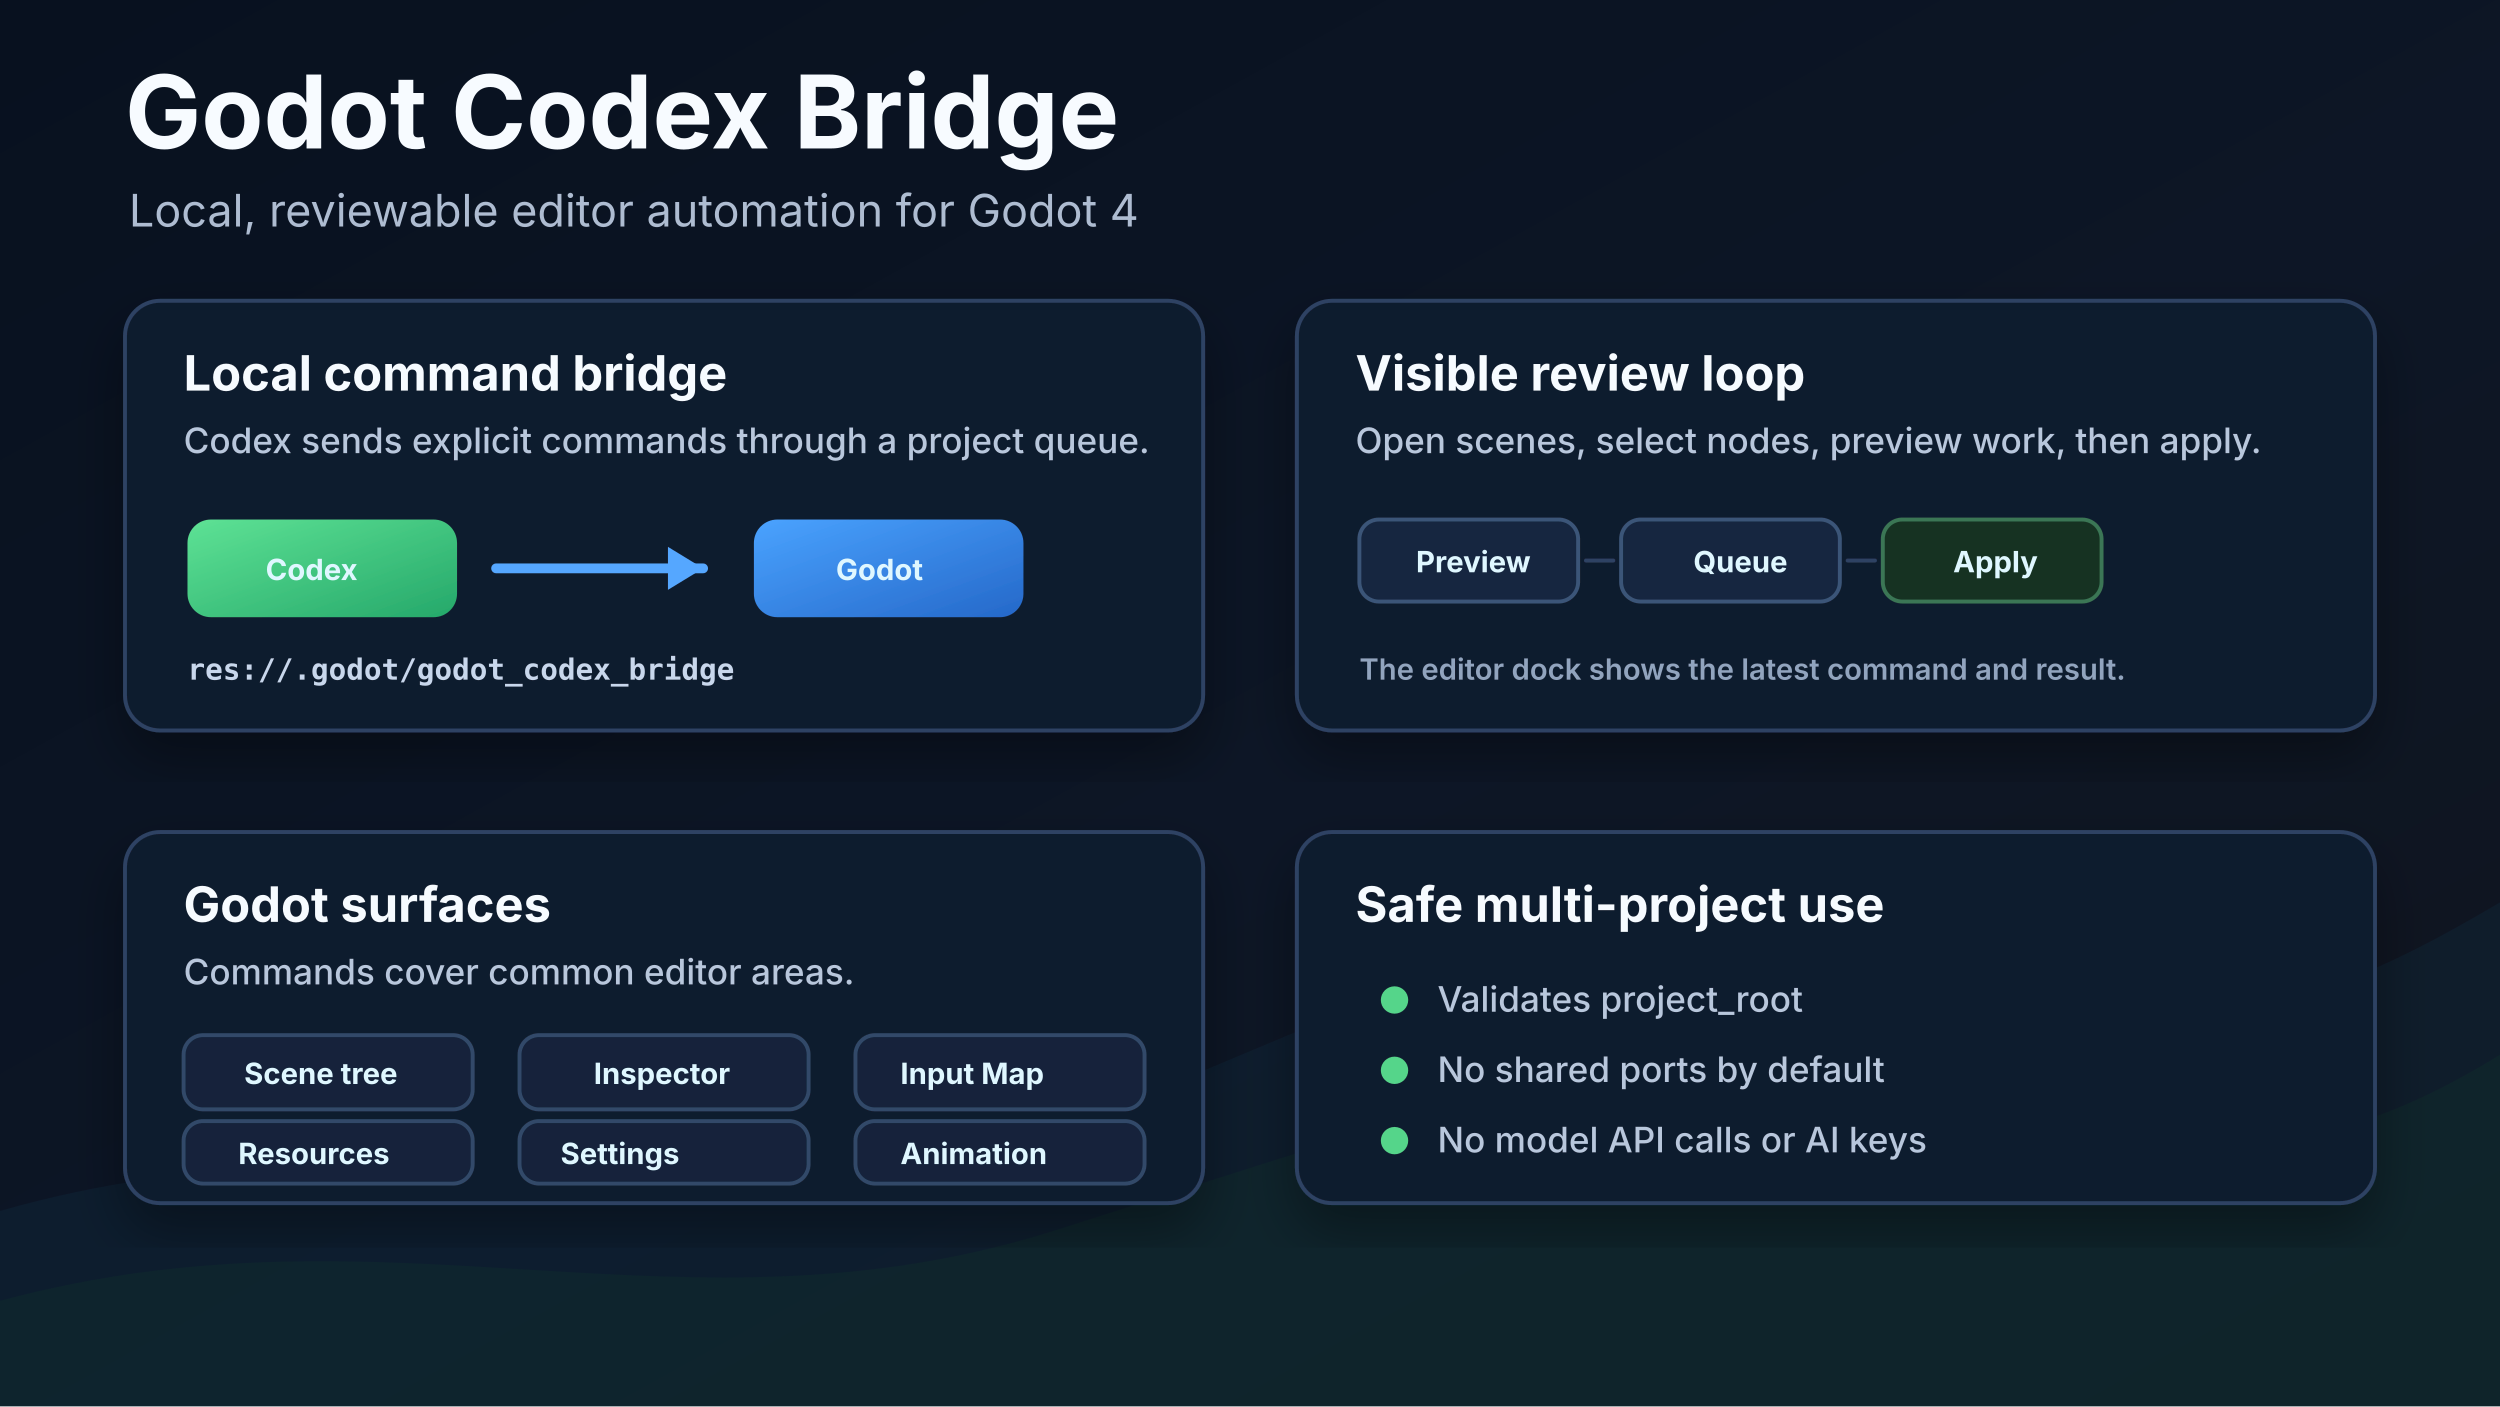
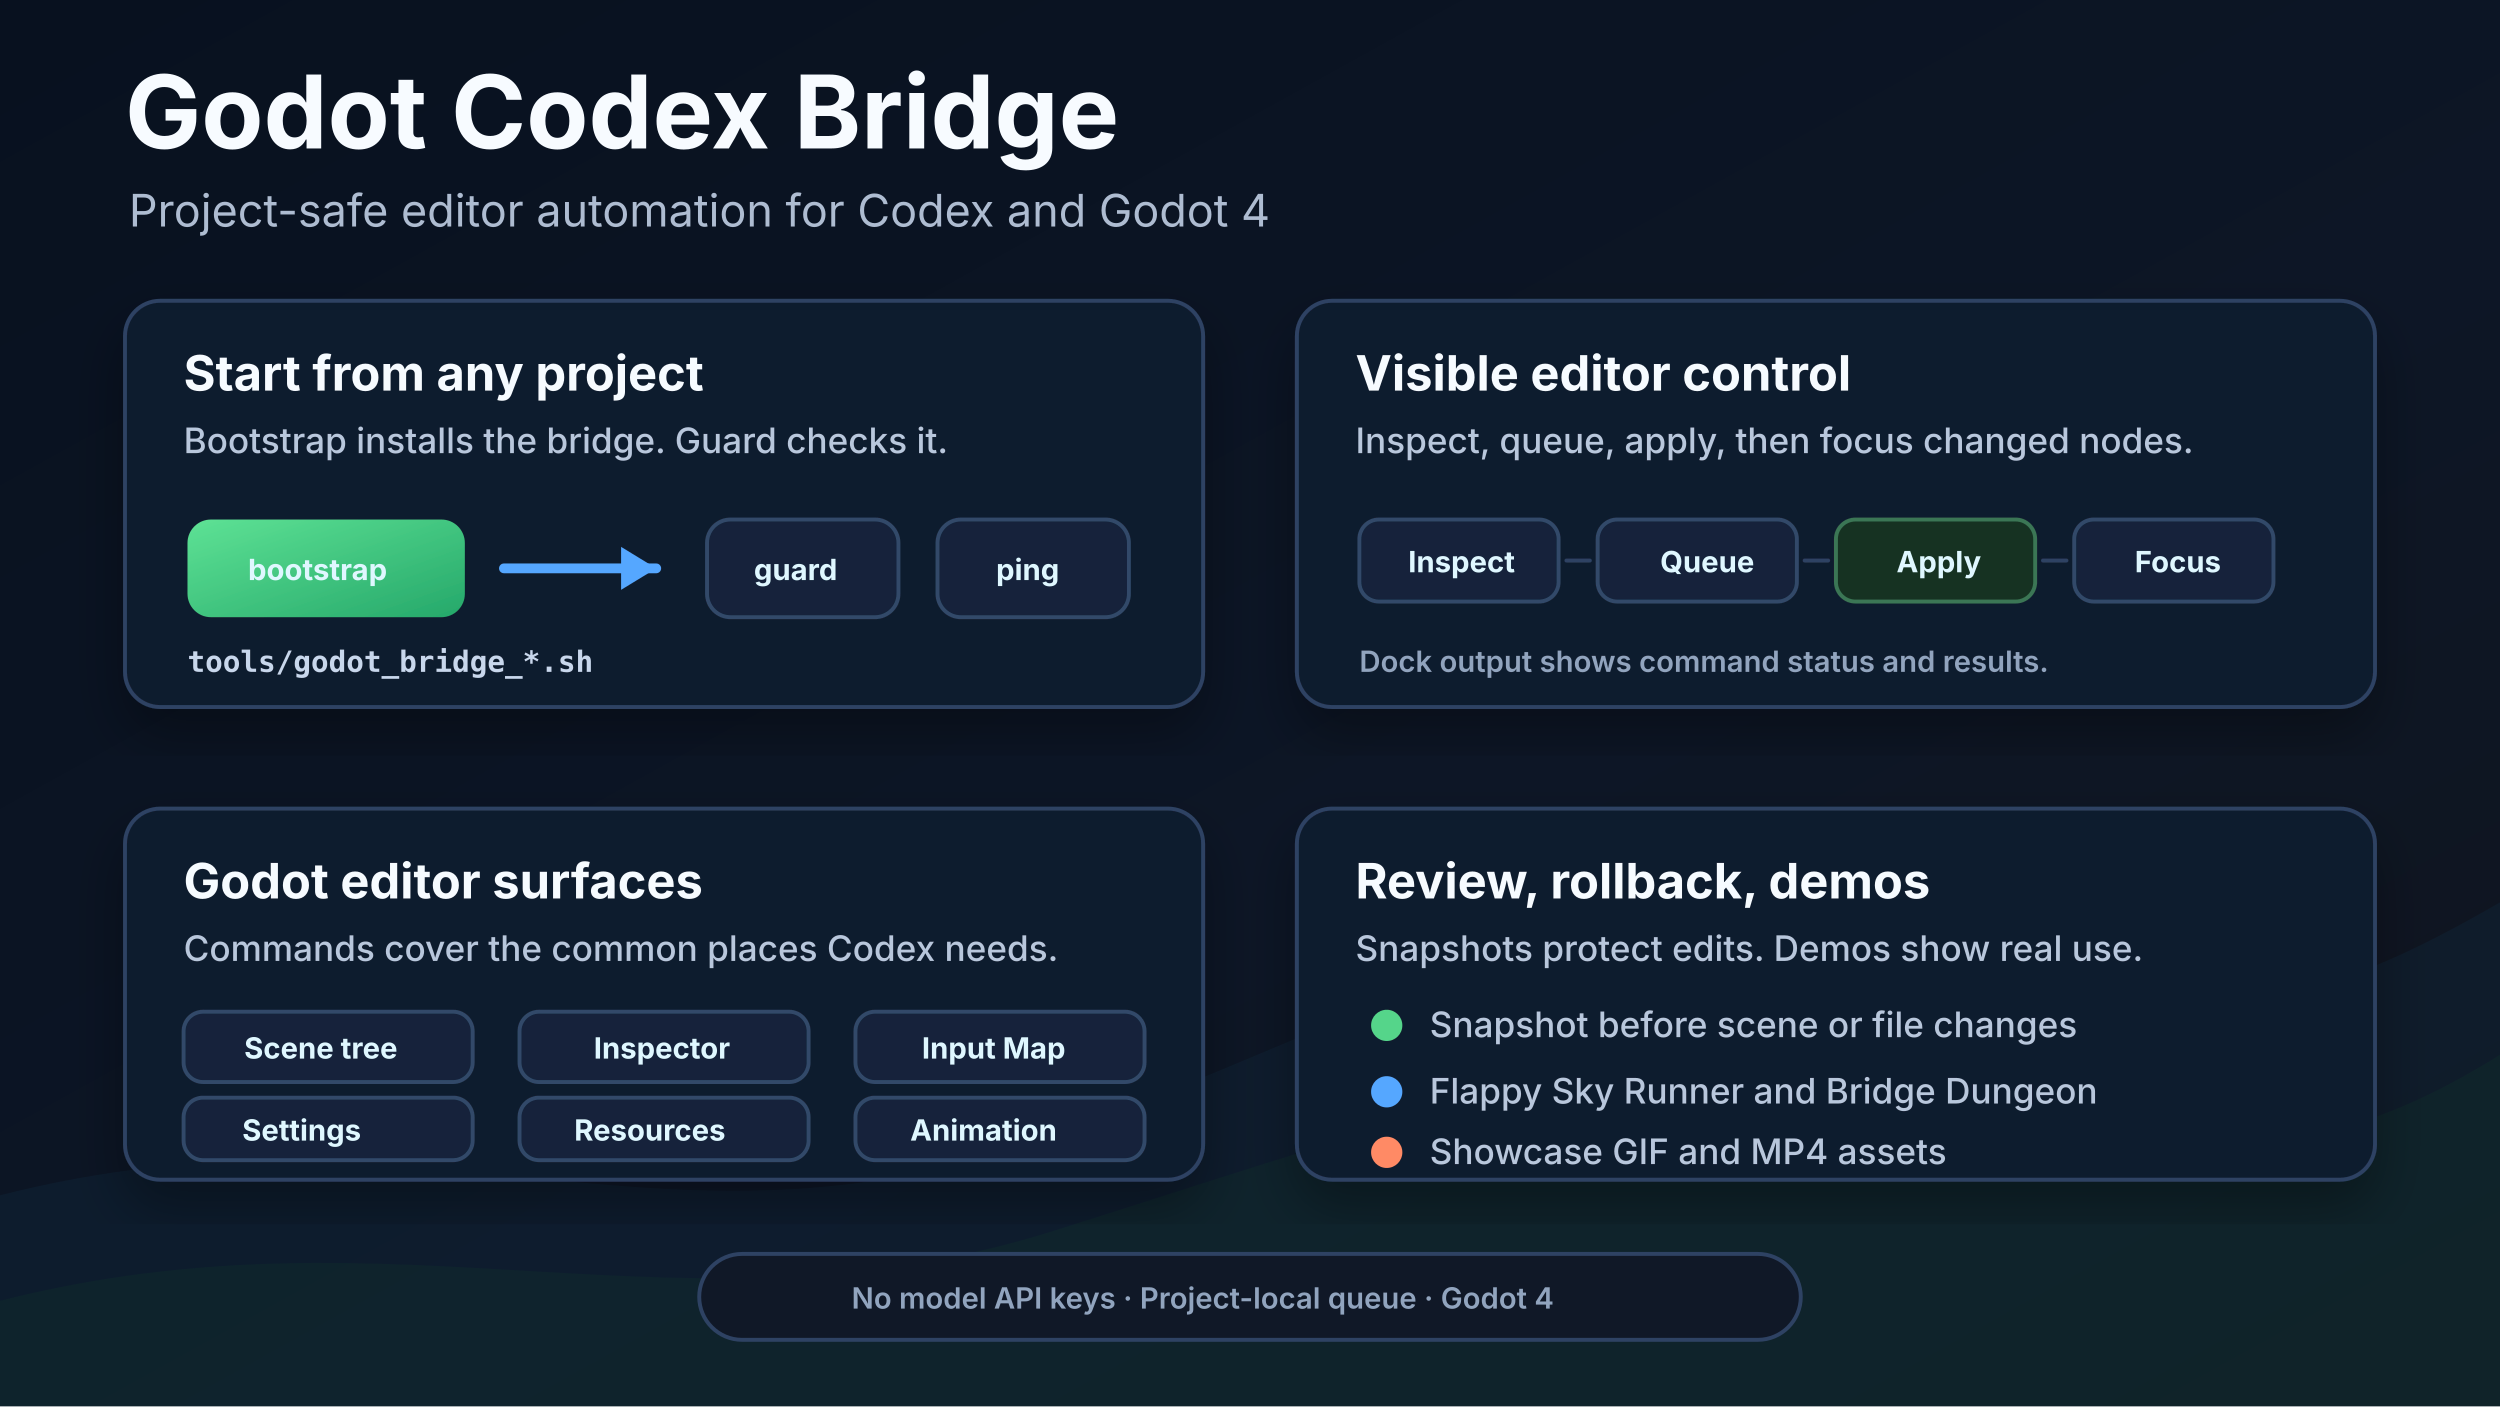
<svg xmlns="http://www.w3.org/2000/svg" width="1280" height="720" viewBox="0 0 1280 720" role="img" aria-labelledby="title desc">
  <defs>
    <linearGradient id="bg" x1="0" x2="1" y1="0" y2="1">
      <stop offset="0%" stop-color="#08111f" />
-       <stop offset="55%" stop-color="#0d1626" />
+       <stop offset="58%" stop-color="#0d1626" />
      <stop offset="100%" stop-color="#10151e" />
    </linearGradient>
-     <linearGradient id="godot" x1="0" x2="1" y1="0" y2="1">
-       <stop offset="0%" stop-color="#4aa3ff" />
-       <stop offset="100%" stop-color="#2568c9" />
-     </linearGradient>
-     <linearGradient id="codex" x1="0" x2="1" y1="0" y2="1">
+     <linearGradient id="green" x1="0" x2="1" y1="0" y2="1">
      <stop offset="0%" stop-color="#5ee295" />
      <stop offset="100%" stop-color="#25a86a" />
    </linearGradient>
+     <linearGradient id="blue" x1="0" x2="1" y1="0" y2="1">
+       <stop offset="0%" stop-color="#55a7ff" />
+       <stop offset="100%" stop-color="#2669cc" />
+     </linearGradient>
    <filter id="shadow" x="-12%" y="-12%" width="124%" height="124%">
-       <feDropShadow dx="0" dy="14" stdDeviation="14" flood-color="#000000" flood-opacity="0.34" />
+       <feDropShadow dx="0" dy="14" stdDeviation="14" flood-color="#000000" flood-opacity="0.32" />
    </filter>
    <style>
      .title { font: 750 52px -apple-system, BlinkMacSystemFont, "Segoe UI", sans-serif; fill: #f7fbff; }
      .subtitle { font: 420 23px -apple-system, BlinkMacSystemFont, "Segoe UI", sans-serif; fill: #aebcd1; }
      .section { font: 720 25px -apple-system, BlinkMacSystemFont, "Segoe UI", sans-serif; fill: #f6fbff; }
      .body { font: 500 18px -apple-system, BlinkMacSystemFont, "Segoe UI", sans-serif; fill: #b8c7dc; }
      .small { font: 560 15px -apple-system, BlinkMacSystemFont, "Segoe UI", sans-serif; fill: #91a4be; }
      .chip { font: 650 15px -apple-system, BlinkMacSystemFont, "Segoe UI", sans-serif; fill: #dff7ff; }
-       .mono { font: 600 15px "SFMono-Regular", Consolas, monospace; fill: #c8d7ec; }
+       .mono { font: 650 15px "SFMono-Regular", Consolas, monospace; fill: #c8d7ec; }
      .panel { fill: #111d2e; stroke: #2d4264; stroke-width: 2; }
-       .panel2 { fill: #0c1624; stroke: #263b5b; stroke-width: 2; }
+       .chipBox { fill: #13233a; stroke: #314969; stroke-width: 2; }
      .line { stroke: #55a7ff; stroke-width: 5; stroke-linecap: round; fill: none; }
      .mutedLine { stroke: #2d4264; stroke-width: 2; stroke-linecap: round; fill: none; }
    </style>
  </defs>
  <rect width="1280" height="720" fill="url(#bg)" />
-   <path d="M0 620 C210 560 330 650 520 585 C720 516 795 438 990 496 C1130 538 1190 515 1280 462 L1280 720 L0 720 Z" fill="#0f2a3f" opacity="0.35" />
-   <path d="M0 666 C200 612 350 690 540 630 C755 562 827 527 1025 575 C1145 604 1215 580 1280 540 L1280 720 L0 720 Z" fill="#0f3a2a" opacity="0.24" />
+   <path d="M0 612 C212 558 332 650 525 586 C720 520 798 440 994 494 C1130 532 1190 514 1280 462 L1280 720 L0 720 Z" fill="#0f2a3f" opacity="0.34" />
+   <path d="M0 666 C204 614 350 690 540 630 C756 562 826 528 1024 575 C1146 604 1216 580 1280 540 L1280 720 L0 720 Z" fill="#0f3a2a" opacity="0.24" />
  <text x="64" y="76" class="title">Godot Codex Bridge</text>
-   <text x="66" y="116" class="subtitle">Local, reviewable editor automation for Godot 4</text>
+   <text x="66" y="116" class="subtitle">Project-safe editor automation for Codex and Godot 4</text>
  <g transform="translate(64 154)" filter="url(#shadow)">
-     <rect width="552" height="220" rx="18" class="panel" />
-     <text x="30" y="46" class="section">Local command bridge</text>
-     <text x="30" y="78" class="body">Codex sends explicit commands through a project queue.</text>
-     <rect x="32" y="112" width="138" height="50" rx="12" fill="url(#codex)" />
-     <text x="72" y="143" class="chip">Codex</text>
-     <path d="M190 137 L296 137" class="line" />
-     <path d="M296 137 L278 126 L278 148 Z" fill="#55a7ff" />
-     <rect x="322" y="112" width="138" height="50" rx="12" fill="url(#godot)" />
-     <text x="364" y="143" class="chip">Godot</text>
-     <text x="32" y="194" class="mono">res://.godot/godot_codex_bridge</text>
+     <rect width="552" height="208" rx="18" class="panel" />
+     <text x="30" y="46" class="section">Start from any project</text>
+     <text x="30" y="78" class="body">Bootstrap installs the bridge. Guard checks it.</text>
+     <rect x="32" y="112" width="142" height="50" rx="12" fill="url(#green)" />
+     <text x="63" y="143" class="chip">bootstrap</text>
+     <path d="M194 137 L272 137" class="line" />
+     <path d="M272 137 L254 126 L254 148 Z" fill="#55a7ff" />
+     <rect x="298" y="112" width="98" height="50" rx="12" fill="#13233a" stroke="#314969" stroke-width="2" />
+     <text x="322" y="143" class="chip">guard</text>
+     <rect x="416" y="112" width="98" height="50" rx="12" fill="#13233a" stroke="#314969" stroke-width="2" />
+     <text x="446" y="143" class="chip">ping</text>
+     <text x="32" y="190" class="mono">tools/godot_bridge_*.sh</text>
  </g>
  <g transform="translate(664 154)" filter="url(#shadow)">
-     <rect width="552" height="220" rx="18" class="panel" />
-     <text x="30" y="46" class="section">Visible review loop</text>
-     <text x="30" y="78" class="body">Open scenes, select nodes, preview work, then apply.</text>
-     <rect x="32" y="112" width="112" height="42" rx="10" fill="#172740" stroke="#3b5578" stroke-width="2" />
-     <text x="61" y="139" class="chip">Preview</text>
-     <rect x="166" y="112" width="112" height="42" rx="10" fill="#172740" stroke="#3b5578" stroke-width="2" />
-     <text x="203" y="139" class="chip">Queue</text>
-     <rect x="300" y="112" width="112" height="42" rx="10" fill="#173323" stroke="#3a7654" stroke-width="2" />
-     <text x="336" y="139" class="chip">Apply</text>
-     <path d="M148 133 L162 133" class="mutedLine" />
-     <path d="M282 133 L296 133" class="mutedLine" />
-     <text x="32" y="194" class="small">The editor dock shows the latest command and result.</text>
+     <rect width="552" height="208" rx="18" class="panel" />
+     <text x="30" y="46" class="section">Visible editor control</text>
+     <text x="30" y="78" class="body">Inspect, queue, apply, then focus changed nodes.</text>
+     <rect x="32" y="112" width="102" height="42" rx="10" class="chipBox" />
+     <text x="57" y="139" class="chip">Inspect</text>
+     <rect x="154" y="112" width="102" height="42" rx="10" class="chipBox" />
+     <text x="186" y="139" class="chip">Queue</text>
+     <rect x="276" y="112" width="102" height="42" rx="10" fill="#173323" stroke="#3a7654" stroke-width="2" />
+     <text x="307" y="139" class="chip">Apply</text>
+     <rect x="398" y="112" width="102" height="42" rx="10" class="chipBox" />
+     <text x="429" y="139" class="chip">Focus</text>
+     <path d="M138 133 L150 133 M260 133 L272 133 M382 133 L394 133" class="mutedLine" />
+     <text x="32" y="190" class="small">Dock output shows command status and results.</text>
  </g>
-   <g transform="translate(64 426)" filter="url(#shadow)">
+   <g transform="translate(64 414)" filter="url(#shadow)">
    <rect width="552" height="190" rx="18" class="panel" />
-     <text x="30" y="46" class="section">Godot surfaces</text>
-     <text x="30" y="78" class="body">Commands cover common editor areas.</text>
+     <text x="30" y="46" class="section">Godot editor surfaces</text>
+     <text x="30" y="78" class="body">Commands cover the common places Codex needs.</text>
    <g transform="translate(30 104)">
-       <rect width="148" height="38" rx="10" fill="#13233a" stroke="#314969" stroke-width="2" />
-       <text x="31" y="25" class="chip">Scene tree</text>
+       <rect width="148" height="36" rx="10" class="chipBox" />
+       <text x="31" y="24" class="chip">Scene tree</text>
    </g>
    <g transform="translate(202 104)">
-       <rect width="148" height="38" rx="10" fill="#13233a" stroke="#314969" stroke-width="2" />
-       <text x="38" y="25" class="chip">Inspector</text>
+       <rect width="148" height="36" rx="10" class="chipBox" />
+       <text x="38" y="24" class="chip">Inspector</text>
    </g>
    <g transform="translate(374 104)">
-       <rect width="148" height="38" rx="10" fill="#13233a" stroke="#314969" stroke-width="2" />
-       <text x="23" y="25" class="chip">Input Map</text>
+       <rect width="148" height="36" rx="10" class="chipBox" />
+       <text x="34" y="24" class="chip">Input Map</text>
    </g>
    <g transform="translate(30 148)">
-       <rect width="148" height="32" rx="10" fill="#13233a" stroke="#314969" stroke-width="2" />
+       <rect width="148" height="32" rx="10" class="chipBox" />
+       <text x="30" y="22" class="chip">Settings</text>
+     </g>
+     <g transform="translate(202 148)">
+       <rect width="148" height="32" rx="10" class="chipBox" />
      <text x="28" y="22" class="chip">Resources</text>
    </g>
-     <g transform="translate(202 148)">
-       <rect width="148" height="32" rx="10" fill="#13233a" stroke="#314969" stroke-width="2" />
-       <text x="21" y="22" class="chip">Settings</text>
-     </g>
    <g transform="translate(374 148)">
-       <rect width="148" height="32" rx="10" fill="#13233a" stroke="#314969" stroke-width="2" />
-       <text x="23" y="22" class="chip">Animation</text>
+       <rect width="148" height="32" rx="10" class="chipBox" />
+       <text x="28" y="22" class="chip">Animation</text>
    </g>
  </g>
-   <g transform="translate(664 426)" filter="url(#shadow)">
+   <g transform="translate(664 414)" filter="url(#shadow)">
    <rect width="552" height="190" rx="18" class="panel" />
-     <text x="30" y="46" class="section">Safe multi-project use</text>
-     <circle cx="50" cy="86" r="7" fill="#55d58a" />
-     <text x="72" y="92" class="body">Validates project_root</text>
-     <circle cx="50" cy="122" r="7" fill="#55d58a" />
-     <text x="72" y="128" class="body">No shared ports by default</text>
-     <circle cx="50" cy="158" r="7" fill="#55d58a" />
-     <text x="72" y="164" class="body">No model API calls or AI keys</text>
+     <text x="30" y="46" class="section">Review, rollback, demos</text>
+     <text x="30" y="78" class="body">Snapshots protect edits. Demos show real use.</text>
+     <circle cx="46" cy="111" r="8" fill="#55d58a" />
+     <text x="68" y="117" class="body">Snapshot before scene or file changes</text>
+     <circle cx="46" cy="145" r="8" fill="#55a7ff" />
+     <text x="68" y="151" class="body">Flappy Sky Runner and Bridge Dungeon</text>
+     <circle cx="46" cy="176" r="8" fill="#ff8a65" />
+     <text x="68" y="182" class="body">Showcase GIF and MP4 assets</text>
  </g>
+   <rect x="358" y="642" width="564" height="44" rx="22" fill="#101827" stroke="#2e4263" stroke-width="2" />
+   <text x="436" y="670" class="small">No model API keys · Project-local queue · Godot 4</text>
</svg>
